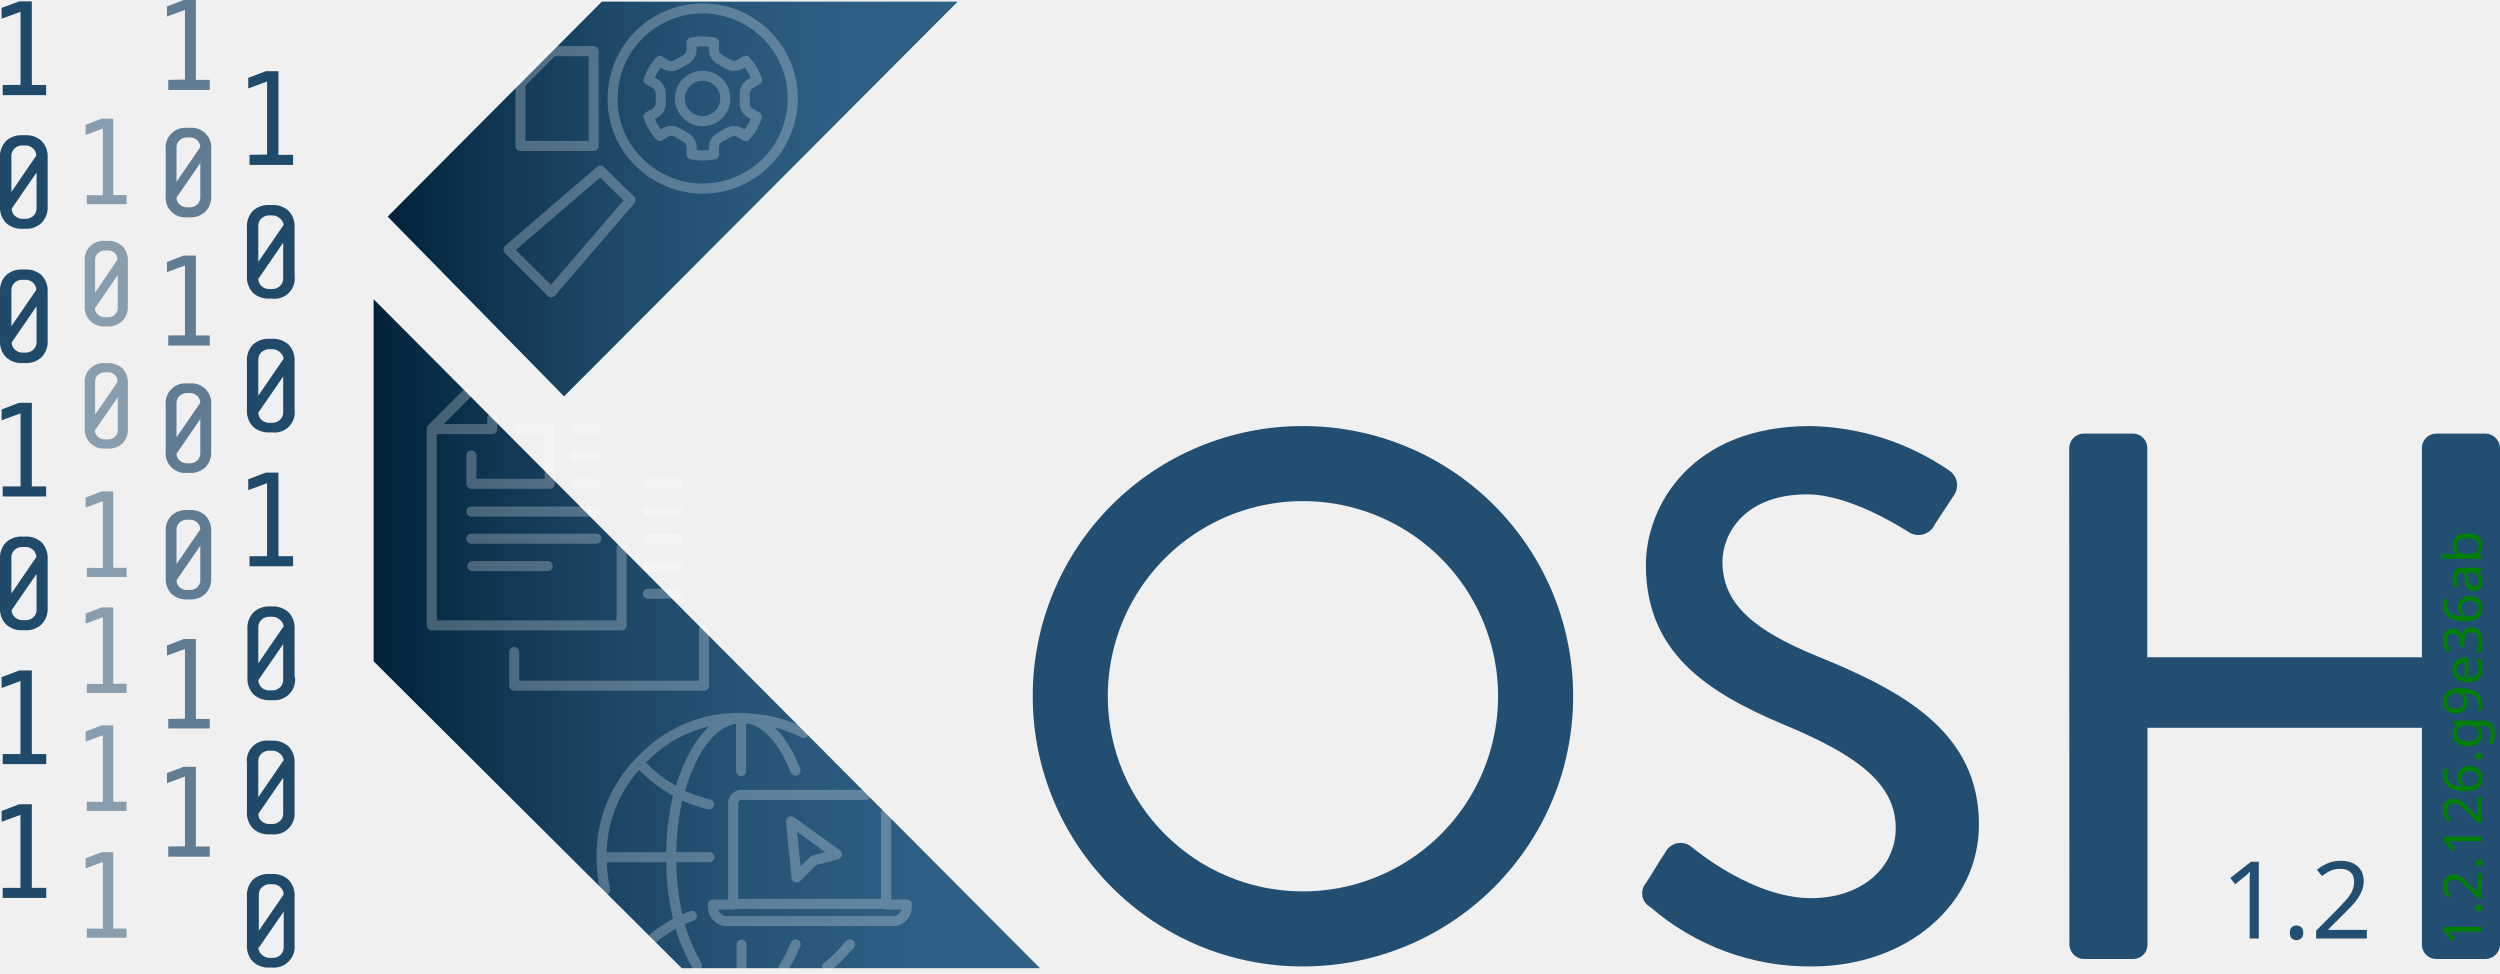
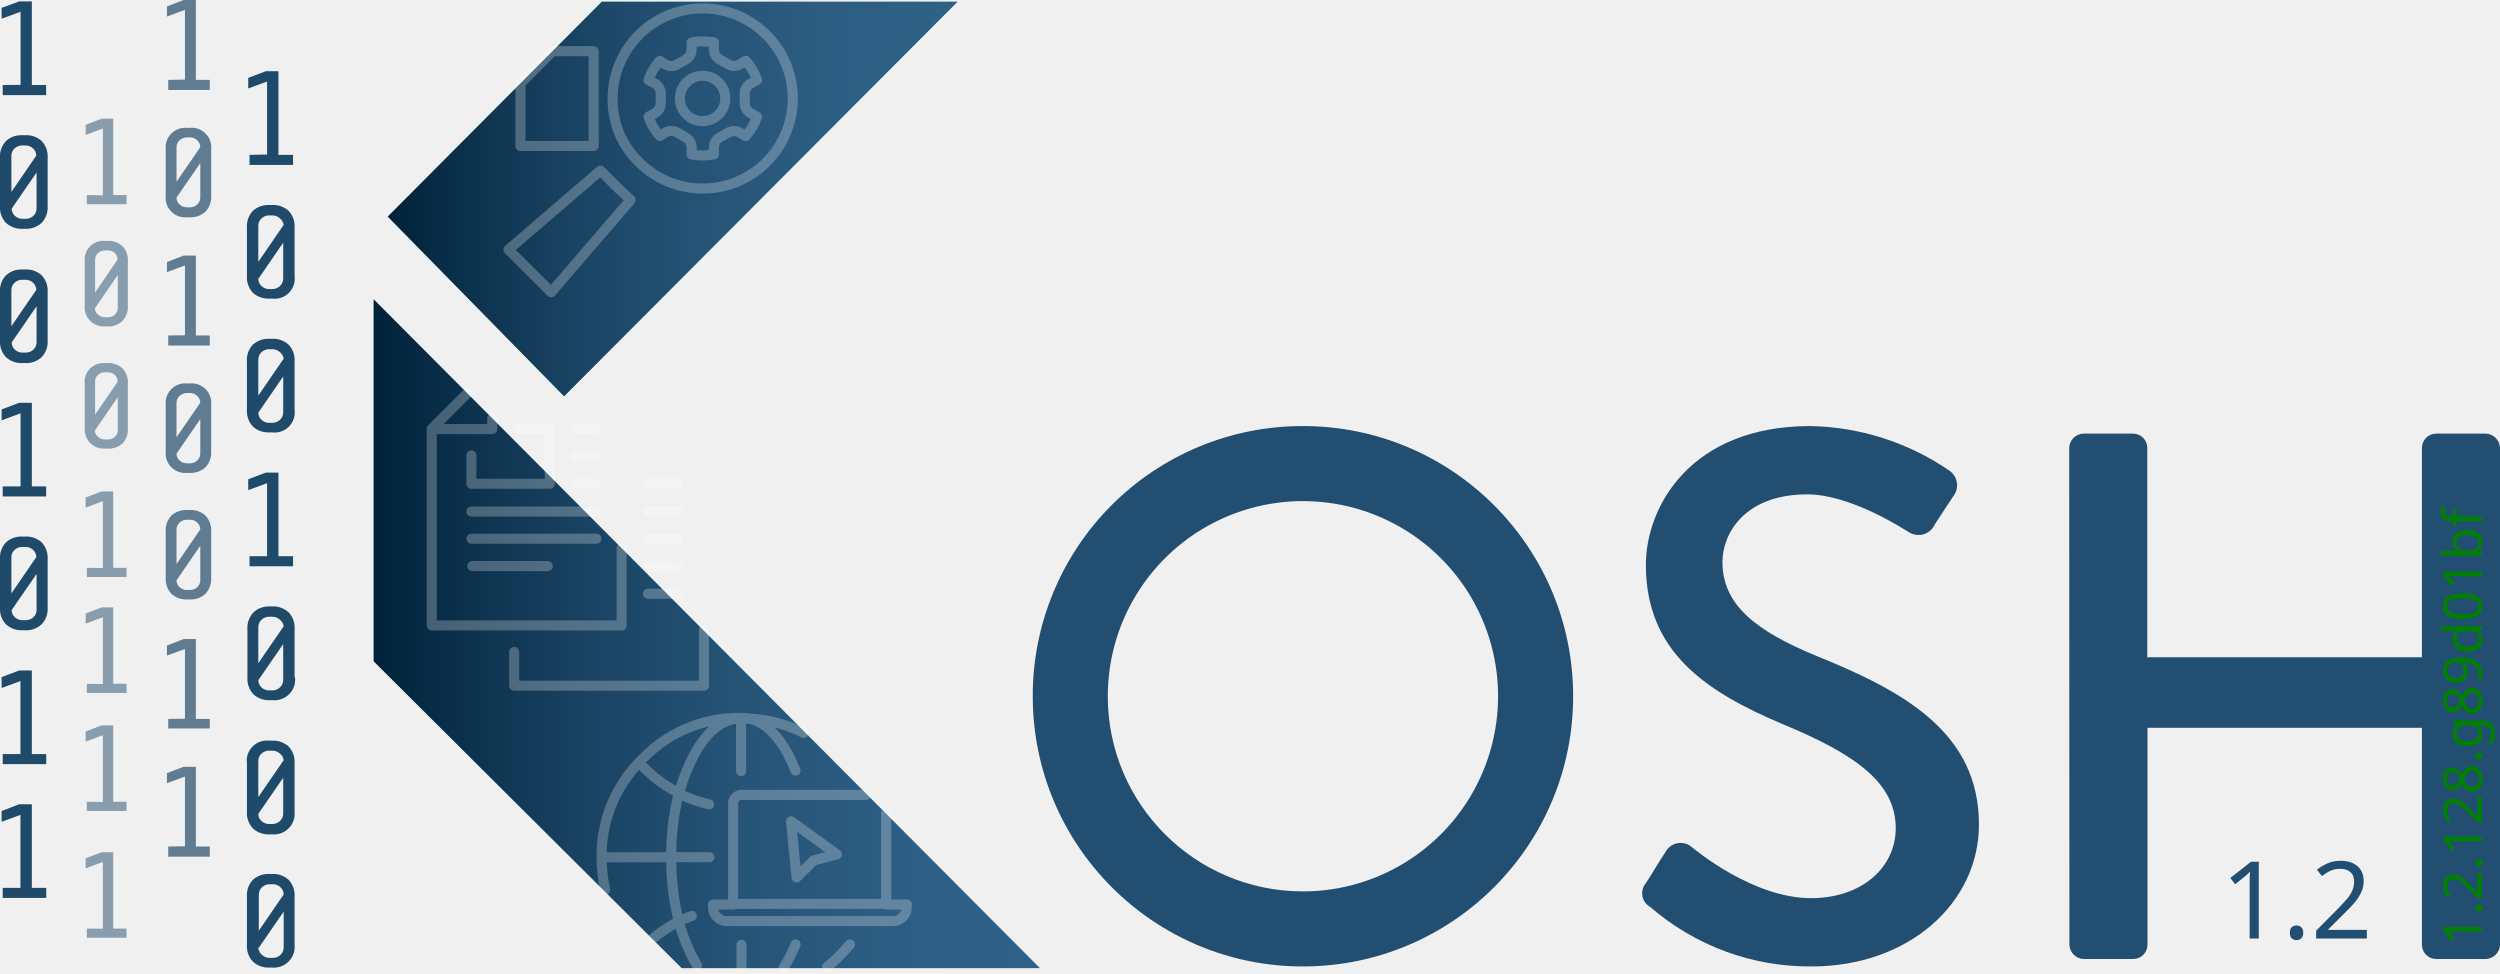
<svg xmlns="http://www.w3.org/2000/svg" xmlns:xlink="http://www.w3.org/1999/xlink" viewBox="0 0 248.15 96.65" version="1.1" id="svg4211">
  <defs id="defs4110">
    <style id="style4094">.cls-1{isolation:isolate;}.cls-2,.cls-3,.cls-4,.cls-5{fill:#224f71;}.cls-3,.cls-4,.cls-5,.cls-6{mix-blend-mode:multiply;}.cls-4{opacity:0.7;}.cls-5{opacity:0.5;}.cls-6{fill:#afdedc;}.cls-7{fill:url(#linear-gradient);}.cls-8{fill:url(#linear-gradient-2);}.cls-9{opacity:0.25;}.cls-10,.cls-11{fill:none;stroke:#fff;stroke-linecap:round;stroke-linejoin:round;}.cls-10{fill-rule:evenodd;}</style>
    <linearGradient id="linear-gradient" x1="38.49" y1="19.75" x2="95.04" y2="19.75" gradientUnits="userSpaceOnUse">
      <stop offset="0" stop-color="#002139" id="stop4096" />
      <stop offset="0.08" stop-color="#072b45" id="stop4098" />
      <stop offset="0.31" stop-color="#194261" id="stop4100" />
      <stop offset="0.54" stop-color="#255376" id="stop4102" />
      <stop offset="0.77" stop-color="#2d5d82" id="stop4104" />
      <stop offset="0.99" stop-color="#2f6086" id="stop4106" />
    </linearGradient>
    <linearGradient id="linear-gradient-2" x1="37.09" y1="62.9" x2="103.22" y2="62.9" xlink:href="#linear-gradient" />
    <linearGradient xlink:href="#linear-gradient" id="linearGradient4217" gradientUnits="userSpaceOnUse" x1="38.49" y1="19.75" x2="95.04" y2="19.75" />
  </defs>
  <path class="cls-2" d="m 129.25,42.29 a 26.82,26.82 0 1 1 -26.74,26.89 26.77,26.77 0 0 1 26.74,-26.89 z m 0,46.19 a 19.37,19.37 0 1 0 -19.29,-19.3 19.37,19.37 0 0 0 19.29,19.3 z" id="path4112" style="isolation:isolate;fill:#224f71" />
  <path class="cls-2" d="m 163.37,87.66 c 0.67,-1 1.26,-2.09 1.93,-3.06 a 1.7,1.7 0 0 1 2.54,-0.59 c 0.44,0.37 6.18,5.14 11.92,5.14 5.14,0 8.41,-3.13 8.41,-6.93 0,-4.47 -3.87,-7.3 -11.24,-10.35 -7.6,-3.21 -13.56,-7.16 -13.56,-15.8 0,-5.81 4.47,-13.78 16.31,-13.78 a 25.21,25.21 0 0 1 13.78,4.4 1.76,1.76 0 0 1 0.45,2.53 c -0.6,0.89 -1.27,1.94 -1.86,2.83 a 1.77,1.77 0 0 1 -2.61,0.75 c -0.52,-0.3 -5.74,-3.73 -10.06,-3.73 -6.25,0 -8.41,3.95 -8.41,6.7 0,4.25 3.27,6.86 9.46,9.39 8.64,3.5 16,7.6 16,16.69 0,7.75 -6.93,14.08 -16.61,14.08 a 24.14,24.14 0 0 1 -16,-5.89 1.56,1.56 0 0 1 -0.45,-2.38 z" id="path4114" style="isolation:isolate;fill:#224f71" />
  <path class="cls-2" d="m 205.39,44.45 a 1.46,1.46 0 0 1 1.41,-1.41 h 4.92 a 1.42,1.42 0 0 1 1.42,1.41 V 65.24 H 240.4 V 44.45 a 1.42,1.42 0 0 1 1.42,-1.41 h 4.91 a 1.46,1.46 0 0 1 1.42,1.41 v 49.33 a 1.46,1.46 0 0 1 -1.42,1.41 h -4.91 A 1.42,1.42 0 0 1 240.4,93.78 V 72.24 h -27.24 v 21.54 a 1.42,1.42 0 0 1 -1.42,1.41 h -4.92 a 1.46,1.46 0 0 1 -1.41,-1.41 z" id="path4116" style="isolation:isolate;fill:#224f71" />
  <path class="cls-3" d="m 0.27,8.44 v 1 h 4.31 v -1 H 3.16 V 0.14 H 1.9 L 0.16,0.78 V 1.86 L 2.04,1.17 v 7.25 z" id="path4124" style="isolation:isolate;mix-blend-mode:multiply;fill:#224f71" />
  <path class="cls-3" d="M 4.73,20.45 V 15.67 A 2.21,2.21 0 0 0 4.13,13.99 2.26,2.26 0 0 0 2.5,13.42 H 2.23 A 2.26,2.26 0 0 0 0.6,13.99 2.21,2.21 0 0 0 0,15.67 v 4.78 a 2.21,2.21 0 0 0 0.6,1.68 2.26,2.26 0 0 0 1.63,0.58 H 2.5 a 2.22,2.22 0 0 0 1.62,-0.58 2.18,2.18 0 0 0 0.61,-1.68 z m -1.13,-5 -2.47,3.6 v -3.6 a 1,1 0 0 1 0.31,-0.71 1.09,1.09 0 0 1 0.79,-0.3 H 2.5 a 1.09,1.09 0 0 1 0.79,0.3 1,1 0 0 1 0.31,0.68 z m -2.44,5.26 2.47,-3.59 v 3.59 a 1,1 0 0 1 -0.31,0.71 1.09,1.09 0 0 1 -0.79,0.3 H 2.26 A 1.09,1.09 0 0 1 1.47,21.42 1,1 0 0 1 1.16,20.71 Z" id="path4126" style="isolation:isolate;mix-blend-mode:multiply;fill:#224f71" />
  <path class="cls-3" d="M 4.73,33.78 V 29 A 2.21,2.21 0 0 0 4.13,27.32 2.26,2.26 0 0 0 2.5,26.75 H 2.23 A 2.26,2.26 0 0 0 0.6,27.32 2.21,2.21 0 0 0 0,29 v 4.78 a 2.21,2.21 0 0 0 0.6,1.68 2.26,2.26 0 0 0 1.63,0.58 H 2.5 a 2.22,2.22 0 0 0 1.62,-0.58 2.18,2.18 0 0 0 0.61,-1.68 z m -1.13,-5 -2.47,3.6 v -3.6 a 1,1 0 0 1 0.31,-0.71 1.09,1.09 0 0 1 0.79,-0.3 H 2.5 a 1.09,1.09 0 0 1 0.79,0.3 1,1 0 0 1 0.31,0.63 z M 1.16,33.99 3.63,30.4 v 3.59 A 1,1 0 0 1 3.32,34.7 1.09,1.09 0 0 1 2.53,35 H 2.26 A 1.09,1.09 0 0 1 1.47,34.7 1,1 0 0 1 1.16,33.99 Z" id="path4128" style="isolation:isolate;mix-blend-mode:multiply;fill:#224f71" />
  <path class="cls-3" d="m 0.27,48.28 v 1 h 4.31 v -1 H 3.16 v -8.3 H 1.9 l -1.74,0.66 v 1.08 l 1.88,-0.69 v 7.25 z" id="path4130" style="isolation:isolate;mix-blend-mode:multiply;fill:#224f71" />
  <path class="cls-3" d="M 4.73,60.3 V 55.52 A 2.23,2.23 0 0 0 4.13,53.83 2.26,2.26 0 0 0 2.5,53.26 H 2.23 A 2.26,2.26 0 0 0 0.6,53.83 2.23,2.23 0 0 0 0,55.52 v 4.78 a 2.21,2.21 0 0 0 0.6,1.68 2.26,2.26 0 0 0 1.63,0.58 H 2.5 A 2.22,2.22 0 0 0 4.12,61.98 2.18,2.18 0 0 0 4.73,60.3 Z m -1.13,-5 -2.47,3.6 v -3.6 a 0.93,0.93 0 0 1 0.31,-0.71 1.09,1.09 0 0 1 0.79,-0.3 H 2.5 a 1.09,1.09 0 0 1 0.79,0.3 0.93,0.93 0 0 1 0.31,0.68 z m -2.44,5.25 2.47,-3.58 v 3.58 a 0.92,0.92 0 0 1 -0.31,0.71 1.09,1.09 0 0 1 -0.79,0.3 H 2.26 A 1.09,1.09 0 0 1 1.47,61.26 0.92,0.92 0 0 1 1.16,60.55 Z" id="path4132" style="isolation:isolate;mix-blend-mode:multiply;fill:#224f71" />
  <path class="cls-3" d="m 0.27,74.85 v 1 h 4.32 v -1 H 3.16 v -8.3 H 1.9 l -1.74,0.66 v 1.08 L 2.03,67.6 v 7.25 z" id="path4134" style="isolation:isolate;mix-blend-mode:multiply;fill:#224f71" />
  <path class="cls-3" d="m 0.27,88.13 v 1 h 4.32 v -1 H 3.16 v -8.3 H 1.9 L 0.16,80.5 v 1.07 l 1.87,-0.69 v 7.25 z" id="path4136" style="isolation:isolate;mix-blend-mode:multiply;fill:#224f71" />
  <path class="cls-3" d="m 24.77,15.37 v 1 h 4.32 v -1 h -1.45 v -8.3 h -1.26 l -1.74,0.66 v 1.05 l 1.87,-0.69 v 7.25 z" id="path4138" style="isolation:isolate;mix-blend-mode:multiply;fill:#224f71" />
  <path class="cls-3" d="M 29.24,27.39 V 22.61 A 2.22,2.22 0 0 0 28.64,20.92 2.27,2.27 0 0 0 27,20.35 h -0.26 a 2.25,2.25 0 0 0 -1.63,0.57 2.22,2.22 0 0 0 -0.6,1.69 v 4.78 a 2.24,2.24 0 0 0 0.6,1.68 2.28,2.28 0 0 0 1.63,0.57 H 27 a 2,2 0 0 0 2.24,-2.25 z m -1.13,-5 -2.47,3.6 v -3.6 a 1,1 0 0 1 0.31,-0.71 1.09,1.09 0 0 1 0.79,-0.3 H 27 a 1.08,1.08 0 0 1 0.79,0.3 1,1 0 0 1 0.37,0.67 z m -2.47,5.29 2.47,-3.59 v 3.59 a 1,1 0 0 1 -0.32,0.71 1.08,1.08 0 0 1 -0.79,0.3 h -0.26 a 1.09,1.09 0 0 1 -0.79,-0.3 1,1 0 0 1 -0.31,-0.75 z" id="path4140" style="isolation:isolate;mix-blend-mode:multiply;fill:#224f71" />
  <path class="cls-3" d="M 29.24,40.67 V 35.88 A 2.21,2.21 0 0 0 28.64,34.2 2.27,2.27 0 0 0 27,33.63 h -0.26 a 2.25,2.25 0 0 0 -1.63,0.57 2.21,2.21 0 0 0 -0.6,1.68 v 4.79 a 2.24,2.24 0 0 0 0.6,1.68 2.28,2.28 0 0 0 1.63,0.57 H 27 a 2,2 0 0 0 2.24,-2.25 z m -1.13,-5 -2.47,3.6 v -3.6 a 1,1 0 0 1 0.31,-0.71 1.09,1.09 0 0 1 0.79,-0.3 H 27 a 1.08,1.08 0 0 1 0.79,0.3 1,1 0 0 1 0.37,0.67 z m -2.47,5.29 2.47,-3.59 v 3.59 a 1,1 0 0 1 -0.32,0.71 1.08,1.08 0 0 1 -0.79,0.3 h -0.26 a 1.09,1.09 0 0 1 -0.79,-0.3 1,1 0 0 1 -0.31,-0.75 z" id="path4142" style="isolation:isolate;mix-blend-mode:multiply;fill:#224f71" />
  <path class="cls-3" d="m 24.77,55.21 v 1 h 4.32 v -1 h -1.45 v -8.3 h -1.26 l -1.74,0.66 v 1.08 l 1.87,-0.69 v 7.25 z" id="path4144" style="isolation:isolate;mix-blend-mode:multiply;fill:#224f71" />
  <path class="cls-3" d="M 29.24,67.23 V 62.45 A 2.21,2.21 0 0 0 28.64,60.77 2.28,2.28 0 0 0 27,60.19 h -0.26 a 2.25,2.25 0 0 0 -1.58,0.59 2.21,2.21 0 0 0 -0.6,1.68 v 4.78 a 2.21,2.21 0 0 0 0.6,1.68 2.24,2.24 0 0 0 1.63,0.58 h 0.26 a 2.06,2.06 0 0 0 2.24,-2.26 z m -1.13,-5 -2.47,3.6 v -3.6 a 1,1 0 0 1 0.31,-0.71 1.09,1.09 0 0 1 0.79,-0.3 H 27 a 1.08,1.08 0 0 1 0.79,0.3 1,1 0 0 1 0.37,0.68 z m -2.47,5.29 2.47,-3.59 v 3.59 a 1,1 0 0 1 -0.32,0.71 1.08,1.08 0 0 1 -0.79,0.3 h -0.26 a 1.09,1.09 0 0 1 -0.79,-0.3 1,1 0 0 1 -0.31,-0.74 z" id="path4146" style="isolation:isolate;mix-blend-mode:multiply;fill:#224f71" />
  <path class="cls-3" d="M 29.24,80.52 V 75.78 A 2.23,2.23 0 0 0 28.64,74.09 2.27,2.27 0 0 0 27,73.52 h -0.26 a 2,2 0 0 0 -2.23,2.26 v 4.78 a 2.21,2.21 0 0 0 0.6,1.68 2.24,2.24 0 0 0 1.63,0.58 H 27 a 2.06,2.06 0 0 0 2.24,-2.26 z m -1.13,-5 -2.47,3.6 v -3.6 a 0.93,0.93 0 0 1 0.31,-0.71 1.09,1.09 0 0 1 0.79,-0.3 H 27 a 1.08,1.08 0 0 1 0.79,0.3 0.94,0.94 0 0 1 0.37,0.68 z m -2.47,5.26 2.47,-3.58 v 3.58 a 0.94,0.94 0 0 1 -0.32,0.71 1.08,1.08 0 0 1 -0.79,0.3 h -0.26 a 1.09,1.09 0 0 1 -0.79,-0.3 0.93,0.93 0 0 1 -0.31,-0.71 z" id="path4148" style="isolation:isolate;mix-blend-mode:multiply;fill:#224f71" />
  <path class="cls-3" d="M 29.24,93.78 V 89 A 2.21,2.21 0 0 0 28.64,87.32 2.27,2.27 0 0 0 27,86.75 h -0.26 a 2.25,2.25 0 0 0 -1.63,0.57 2.21,2.21 0 0 0 -0.6,1.68 v 4.78 a 2.21,2.21 0 0 0 0.6,1.68 2.24,2.24 0 0 0 1.63,0.58 H 27 a 2.06,2.06 0 0 0 2.24,-2.26 z m -1.08,-5 -2.47,3.6 v -3.6 a 1,1 0 0 1 0.31,-0.71 1.09,1.09 0 0 1 0.79,-0.3 h 0.26 a 1.08,1.08 0 0 1 0.79,0.3 1,1 0 0 1 0.32,0.71 z m -2.47,5.29 2.47,-3.59 v 3.59 a 1,1 0 0 1 -0.32,0.71 1.08,1.08 0 0 1 -0.79,0.3 H 26.79 A 1.09,1.09 0 0 1 26,94.78 1,1 0 0 1 25.64,94.06 Z" id="path4150" style="isolation:isolate;mix-blend-mode:multiply;fill:#224f71" />
  <path class="cls-4" d="m 16.7,7.93 v 1 h 4.12 v -1 H 19.44 V 0 h -1.21 l -1.66,0.64 v 1 L 18.36,0.98 V 7.9 Z" id="path4152" style="opacity:0.7;isolation:isolate;mix-blend-mode:multiply;fill:#224f71" />
  <path class="cls-4" d="m 20.96,19.41 v -4.56 a 1.95,1.95 0 0 0 -2.13,-2.16 h -0.25 a 1.95,1.95 0 0 0 -2.13,2.16 v 4.56 a 1.95,1.95 0 0 0 2.13,2.16 h 0.25 a 2.13,2.13 0 0 0 1.55,-0.55 2.1,2.1 0 0 0 0.58,-1.61 z m -1.08,-4.8 -2.36,3.43 v -3.43 a 0.9,0.9 0 0 1 0.3,-0.68 1.06,1.06 0 0 1 0.76,-0.29 h 0.25 a 1,1 0 0 1 0.75,0.29 0.9,0.9 0 0 1 0.3,0.68 z m -2.36,5 2.36,-3.42 v 3.42 a 0.9,0.9 0 0 1 -0.3,0.68 1,1 0 0 1 -0.75,0.29 h -0.25 a 1.06,1.06 0 0 1 -0.76,-0.29 0.9,0.9 0 0 1 -0.3,-0.64 z" id="path4154" style="opacity:0.7;isolation:isolate;mix-blend-mode:multiply;fill:#224f71" />
  <path class="cls-4" d="m 16.7,33.3 v 1 h 4.12 v -1 h -1.38 v -7.93 h -1.21 l -1.66,0.64 v 1 l 1.79,-0.66 v 6.93 z" id="path4156" style="opacity:0.7;isolation:isolate;mix-blend-mode:multiply;fill:#224f71" />
  <path class="cls-4" d="m 20.96,44.78 v -4.56 a 1.95,1.95 0 0 0 -2.13,-2.16 h -0.25 a 1.95,1.95 0 0 0 -2.13,2.16 v 4.56 a 1.95,1.95 0 0 0 2.13,2.16 h 0.25 a 2.13,2.13 0 0 0 1.55,-0.55 2.1,2.1 0 0 0 0.58,-1.61 z m -1.08,-4.8 -2.36,3.43 v -3.43 a 0.91,0.91 0 0 1 0.3,-0.68 1.06,1.06 0 0 1 0.76,-0.29 h 0.25 a 1,1 0 0 1 0.75,0.29 0.91,0.91 0 0 1 0.3,0.67 z m -2.36,5.05 2.36,-3.43 v 3.43 a 0.89,0.89 0 0 1 -0.3,0.67 1,1 0 0 1 -0.75,0.29 h -0.25 a 1.06,1.06 0 0 1 -0.76,-0.29 0.89,0.89 0 0 1 -0.3,-0.68 z" id="path4158" style="opacity:0.7;isolation:isolate;mix-blend-mode:multiply;fill:#224f71" />
  <path class="cls-4" d="m 16.7,71.36 v 0.95 h 4.12 v -0.95 h -1.38 v -7.93 h -1.21 l -1.66,0.64 v 1 l 1.79,-0.65 v 6.92 z" id="path4160" style="opacity:0.7;isolation:isolate;mix-blend-mode:multiply;fill:#224f71" />
  <path class="cls-4" d="m 20.96,57.36 v -4.58 a 2.12,2.12 0 0 0 -0.57,-1.61 2.18,2.18 0 0 0 -1.56,-0.55 h -0.25 a 2.18,2.18 0 0 0 -1.56,0.55 2.12,2.12 0 0 0 -0.57,1.61 v 4.57 a 2.13,2.13 0 0 0 0.57,1.6 2.15,2.15 0 0 0 1.56,0.55 h 0.25 a 2.13,2.13 0 0 0 1.55,-0.55 2.09,2.09 0 0 0 0.58,-1.59 z m -1.08,-4.81 -2.36,3.44 v -3.44 a 0.91,0.91 0 0 1 0.3,-0.68 1.05,1.05 0 0 1 0.76,-0.28 h 0.25 a 1,1 0 0 1 0.75,0.28 0.91,0.91 0 0 1 0.3,0.68 z m -2.36,5.05 2.36,-3.43 v 3.43 a 0.91,0.91 0 0 1 -0.3,0.68 1,1 0 0 1 -0.75,0.28 h -0.25 a 1.05,1.05 0 0 1 -0.76,-0.28 0.91,0.91 0 0 1 -0.3,-0.68 z" id="path4162" style="opacity:0.7;isolation:isolate;mix-blend-mode:multiply;fill:#224f71" />
  <path class="cls-4" d="m 16.7,84.03 v 1 h 4.12 v -1 h -1.38 v -7.92 h -1.21 l -1.66,0.63 v 1 l 1.79,-0.66 V 84 Z" id="path4164" style="opacity:0.7;isolation:isolate;mix-blend-mode:multiply;fill:#224f71" />
  <path class="cls-5" d="m 8.62,19.36 v 0.91 h 3.94 V 19.36 H 11.24 V 11.78 H 10.08 L 8.5,12.39 v 1 l 1.71,-0.63 v 6.63 z" id="path4166" style="opacity:0.5;isolation:isolate;mix-blend-mode:multiply;fill:#224f71" />
  <path class="cls-5" d="m 12.69,30.34 v -4.37 a 2,2 0 0 0 -0.54,-1.54 2.07,2.07 0 0 0 -1.5,-0.52 h -0.24 a 1.86,1.86 0 0 0 -2,2.06 v 4.37 a 1.89,1.89 0 0 0 2,2.06 h 0.24 a 2,2 0 0 0 1.49,-0.53 2,2 0 0 0 0.55,-1.53 z m -1,-4.6 -2.25,3.29 v -3.25 a 0.88,0.88 0 0 1 0.28,-0.65 1,1 0 0 1 0.72,-0.27 h 0.24 a 1,1 0 0 1 0.73,0.27 0.88,0.88 0 0 1 0.25,0.65 z m -2.25,4.83 2.25,-3.27 v 3.27 a 0.86,0.86 0 0 1 -0.28,0.65 1,1 0 0 1 -0.73,0.27 H 10.44 A 1,1 0 0 1 9.72,31.22 0.86,0.86 0 0 1 9.41,30.57 Z" id="path4168" style="opacity:0.5;isolation:isolate;mix-blend-mode:multiply;fill:#224f71" />
  <path class="cls-5" d="m 8.62,67.88 v 0.9 h 3.94 V 67.87 H 11.24 V 60.29 H 10.08 L 8.5,60.9 v 1 l 1.71,-0.63 v 6.62 z" id="path4170" style="opacity:0.5;isolation:isolate;mix-blend-mode:multiply;fill:#224f71" />
  <path class="cls-5" d="m 8.62,92.17 v 0.91 h 3.94 v -0.91 h -1.32 v -7.58 h -1.16 l -1.58,0.6 v 1 l 1.71,-0.63 v 6.62 z" id="path4172" style="opacity:0.5;isolation:isolate;mix-blend-mode:multiply;fill:#224f71" />
  <path class="cls-5" d="m 8.62,56.36 v 0.91 h 3.94 v -0.91 h -1.32 v -7.58 h -1.16 l -1.58,0.6 v 1 l 1.71,-0.63 v 6.63 z" id="path4174" style="opacity:0.5;isolation:isolate;mix-blend-mode:multiply;fill:#224f71" />
  <path class="cls-5" d="M 12.69,42.47 V 38.1 a 2,2 0 0 0 -0.54,-1.54 2.07,2.07 0 0 0 -1.5,-0.52 h -0.24 a 1.86,1.86 0 0 0 -2,2.06 v 4.37 a 2,2 0 0 0 0.56,1.53 2,2 0 0 0 1.48,0.53 h 0.24 A 2.07,2.07 0 0 0 12.18,44 2,2 0 0 0 12.69,42.47 Z m -1,-4.6 -2.25,3.29 v -3.29 a 0.86,0.86 0 0 1 0.28,-0.65 1,1 0 0 1 0.72,-0.27 h 0.24 a 1,1 0 0 1 0.73,0.27 0.86,0.86 0 0 1 0.25,0.65 z m -2.25,4.83 2.25,-3.28 v 3.28 a 0.86,0.86 0 0 1 -0.28,0.65 1,1 0 0 1 -0.73,0.27 H 10.44 A 1,1 0 0 1 9.72,43.35 0.86,0.86 0 0 1 9.41,42.7 Z" id="path4176" style="opacity:0.5;isolation:isolate;mix-blend-mode:multiply;fill:#224f71" />
  <path class="cls-5" d="m 8.62,79.58 v 0.91 h 3.94 V 79.58 H 11.24 V 72 H 10.08 L 8.5,72.61 v 1 l 1.71,-0.63 v 6.62 z" id="path4178" style="opacity:0.5;isolation:isolate;mix-blend-mode:multiply;fill:#224f71" />
  <polygon class="cls-6" points="37.09,29.71 37.09,65.64 67.67,96.1 103.22,96.1 " id="polygon4180" style="isolation:isolate;mix-blend-mode:multiply;fill:#afdedc" />
  <polygon class="cls-6" points="55.99,39.33 95.04,0.17 59.74,0.17 38.49,21.5 " id="polygon4182" style="isolation:isolate;mix-blend-mode:multiply;fill:#afdedc" />
  <polygon class="cls-6" points="55.99,39.33 95.04,0.17 59.74,0.17 38.49,21.5 " id="polygon4184" style="isolation:isolate;mix-blend-mode:multiply;fill:#afdedc" />
  <polygon class="cls-7" points="55.99,39.33 95.04,0.17 59.74,0.17 38.49,21.5 " id="polygon4186" style="isolation:isolate;fill:url(#linearGradient4217)" />
  <polygon class="cls-8" points="37.09,29.71 37.09,65.64 67.67,96.1 103.22,96.1 " id="polygon4188" style="isolation:isolate;fill:url(#linear-gradient-2)" />
  <g class="cls-9" id="g4192" style="opacity:0.25;isolation:isolate">
    <path class="cls-10" d="m 484.63,443.42 v 2.82 h 7.78 v -5.46 h -3.2 m 7.74,5.47 h -2 m 0,-2.73 h 2 m 0,-2.74 h -2 M 484.63,449 H 497 m -10.3,-9.25 v 1.06 h -6 v 19.49 h 18.84 v -7.67 m -18.84,-11.85 3.51,-3.51 m 18,11.71 h 2.95 m 0,-2.73 h -2.95 m -13.33,16.68 v 3.35 h 18.84 v -5.56 m -23,-6.31 h 7.49 m 4.83,-2.72 h -12.41 m 20.48,5.47 h -2.95 m 0,-2.72 h 2.95 m 0,-2.72 h -2.95" transform="translate(-437.84,-398.22)" id="path4190" style="fill:none;fill-rule:evenodd;stroke:#ffffff;stroke-linecap:round;stroke-linejoin:round" />
  </g>
  <g class="cls-9" id="g4202" style="opacity:0.25;isolation:isolate">
    <polygon class="cls-11" points="51.66,8.28 51.66,14.49 58.93,14.49 58.92,5.08 54.85,5.08 " id="polygon4194" style="fill:none;stroke:#ffffff;stroke-linecap:round;stroke-linejoin:round" />
    <path class="cls-11" d="m 498.92,416.63 -1.48,-1.48 -9.13,7.85 v 0 l 4.24,4.23 v 0 l 7.88,-9.16 z" transform="translate(-437.84,-398.22)" id="path4196" style="fill:none;stroke:#ffffff;stroke-linecap:round;stroke-linejoin:round" />
    <path class="cls-11" d="m 501.26,414.31 a 8.94,8.94 0 1 0 -2.61,-6.32 8.63,8.63 0 0 0 2.61,6.32 z m 1.54,-7.82 -0.59,-0.32 a 5.4,5.4 0 0 1 1.12,-1.91 l 0.56,0.36 a 1.17,1.17 0 0 0 1.17,0 l 0.88,-0.51 a 1.16,1.16 0 0 0 0.55,-1 v -0.68 a 6.16,6.16 0 0 1 2.21,0 v 0.67 a 1.18,1.18 0 0 0 0.54,1 l 0.89,0.5 a 1.13,1.13 0 0 0 1.16,0 l 0.57,-0.35 a 5.4,5.4 0 0 1 1.12,1.91 l -0.59,0.33 a 1.16,1.16 0 0 0 -0.63,1 v 1 a 1.16,1.16 0 0 0 0.63,1 l 0.59,0.33 a 5.4,5.4 0 0 1 -1.12,1.91 l -0.57,-0.35 a 1.13,1.13 0 0 0 -1.16,0 l -0.89,0.5 a 1.17,1.17 0 0 0 -0.54,1 v 0.67 a 6.16,6.16 0 0 1 -2.21,0 v -0.67 a 1.16,1.16 0 0 0 -0.55,-1 l -0.88,-0.51 a 1.17,1.17 0 0 0 -1.17,0 l -0.56,0.35 a 5.35,5.35 0 0 1 -1.12,-1.92 l 0.59,-0.32 a 1.16,1.16 0 0 0 0.63,-1 v -1 a 1.16,1.16 0 0 0 -0.63,-0.99 z" transform="translate(-437.84,-398.22)" id="path4198" style="fill:none;stroke:#ffffff;stroke-linecap:round;stroke-linejoin:round" />
    <path class="cls-11" d="m 507.58,410.25 a 2.25,2.25 0 0 0 2.25,-2.26 2.25,2.25 0 1 0 -4.5,0 2.25,2.25 0 0 0 2.25,2.26 z" transform="translate(-437.84,-398.22)" id="path4200" style="fill:none;stroke:#ffffff;stroke-linecap:round;stroke-linejoin:round" />
  </g>
  <g class="cls-9" id="g4206" style="opacity:0.25;isolation:isolate">
    <path class="cls-10" d="m 511.4,474.76 v -5.22 h -0.16 c -1.6,0.06 -3,1.09 -4.2,3.07 -0.18,0.3 -0.36,0.63 -0.54,1 l -0.18,0.38 a 18.11,18.11 0 0 0 -1.09,3 12.84,12.84 0 0 0 3,1.07 m 3.14,-8.53 h 0.16 a 13.39,13.39 0 0 1 6.08,1.44 m 6.18,6.15 h -12.36 a 0.79,0.79 0 0 0 -0.57,0.25 0.66,0.66 0 0 0 -0.2,0.31 0.75,0.75 0 0 0 -0.05,0.26 v 10 h 15.19 v -9 m -7.2,4.69 -1.69,1.69 -0.55,-5.58 4.55,3.28 z m -7.05,-14.16 c 1.6,0.06 3,1.09 4.2,3.07 0.18,0.3 0.36,0.63 0.54,1 l 0.18,0.38 c 0.12,0.26 0.23,0.52 0.34,0.79 m -18.9,11.85 a 14.8,14.8 0 0 1 -0.35,-3.23 v 0 a 13.27,13.27 0 0 1 3.68,-9.4 l 0.37,-0.38 a 14.06,14.06 0 0 1 1.08,-1 13.2,13.2 0 0 1 8.54,-3.07 m -4.72,19.65 a 12.26,12.26 0 0 0 -1.29,0.56 18.58,18.58 0 0 0 1.09,3 l 0.18,0.38 q 0.27,0.53 0.54,1 m -4.34,-2.73 a 13.61,13.61 0 0 1 2.53,-1.66 25.19,25.19 0 0 1 -0.75,-6.37 h -6.91 m 7.66,-6.38 a 25.24,25.24 0 0 0 -0.75,6.37 h 3.78 m -7,-9.41 0.37,0.39 a 14.06,14.06 0 0 0 1.08,1 13.61,13.61 0 0 0 2.53,1.66 m 10.38,17.37 a 0.83,0.83 0 0 1 0.08,-0.12 l 0.06,-0.11 c 0.19,-0.31 0.37,-0.64 0.55,-1 l 0.18,-0.38 0.33,-0.74 m 5.39,0 c -0.21,0.25 -0.43,0.5 -0.66,0.74 a 4.27,4.27 0 0 1 -0.36,0.38 q -0.52,0.53 -1.08,1 l -0.17,0.13 M 510.62,488 h -2 v 0.24 a 1.31,1.31 0 0 0 0.4,1 l 0.06,0.06 a 1.32,1.32 0 0 0 0.92,0.35 h 16.48 a 1.38,1.38 0 0 0 1.37,-1.38 V 488 h -2 m -14.41,4 v 2.15" transform="translate(-437.84,-398.22)" id="path4204" style="fill:none;fill-rule:evenodd;stroke:#ffffff;stroke-linecap:round;stroke-linejoin:round" />
  </g>
  <text xml:space="preserve" style="font-style:normal;font-weight:normal;font-size:40px;line-height:1.25;font-family:sans-serif;letter-spacing:0px;word-spacing:0px;fill:#224f71;fill-opacity:1;stroke:none" x="220.427" y="93.16" id="text4318">
    <tspan id="tspan4316" x="220.427" y="93.16" style="font-style:normal;font-variant:normal;font-weight:normal;font-stretch:normal;font-size:10.667px;font-family:sans-serif;-inkscape-font-specification:'sans-serif, Normal';font-variant-ligatures:normal;font-variant-caps:normal;font-variant-numeric:normal;font-feature-settings:normal;text-align:start;writing-mode:lr-tb;text-anchor:start;fill:#224f71;fill-opacity:1">1.2</tspan>
  </text>
  <text xml:space="preserve" style="font-style:normal;font-weight:normal;font-size:40px;line-height:1.25;font-family:sans-serif;letter-spacing:0px;word-spacing:0px;fill:#000000;fill-opacity:1;stroke:none" x="-93.897" y="246.353" id="text4402" transform="rotate(-90)">
-     <tspan id="tspan4400" x="-93.897" y="246.353" style="font-style:normal;font-variant:normal;font-weight:normal;font-stretch:normal;font-size:5.333px;font-family:sans-serif;-inkscape-font-specification:'sans-serif, Normal';font-variant-ligatures:normal;font-variant-caps:normal;font-variant-numeric:normal;font-feature-settings:normal;text-align:start;writing-mode:lr-tb;text-anchor:start;fill:#008000">1.2.126.g9e36ab</tspan>
+     <tspan id="tspan4400" x="-93.897" y="246.353" style="font-style:normal;font-variant:normal;font-weight:normal;font-stretch:normal;font-size:5.333px;font-family:sans-serif;-inkscape-font-specification:'sans-serif, Normal';font-variant-ligatures:normal;font-variant-caps:normal;font-variant-numeric:normal;font-feature-settings:normal;text-align:start;writing-mode:lr-tb;text-anchor:start;fill:#008000">1.2.128.g89d01bf </tspan>
  </text>
</svg>
